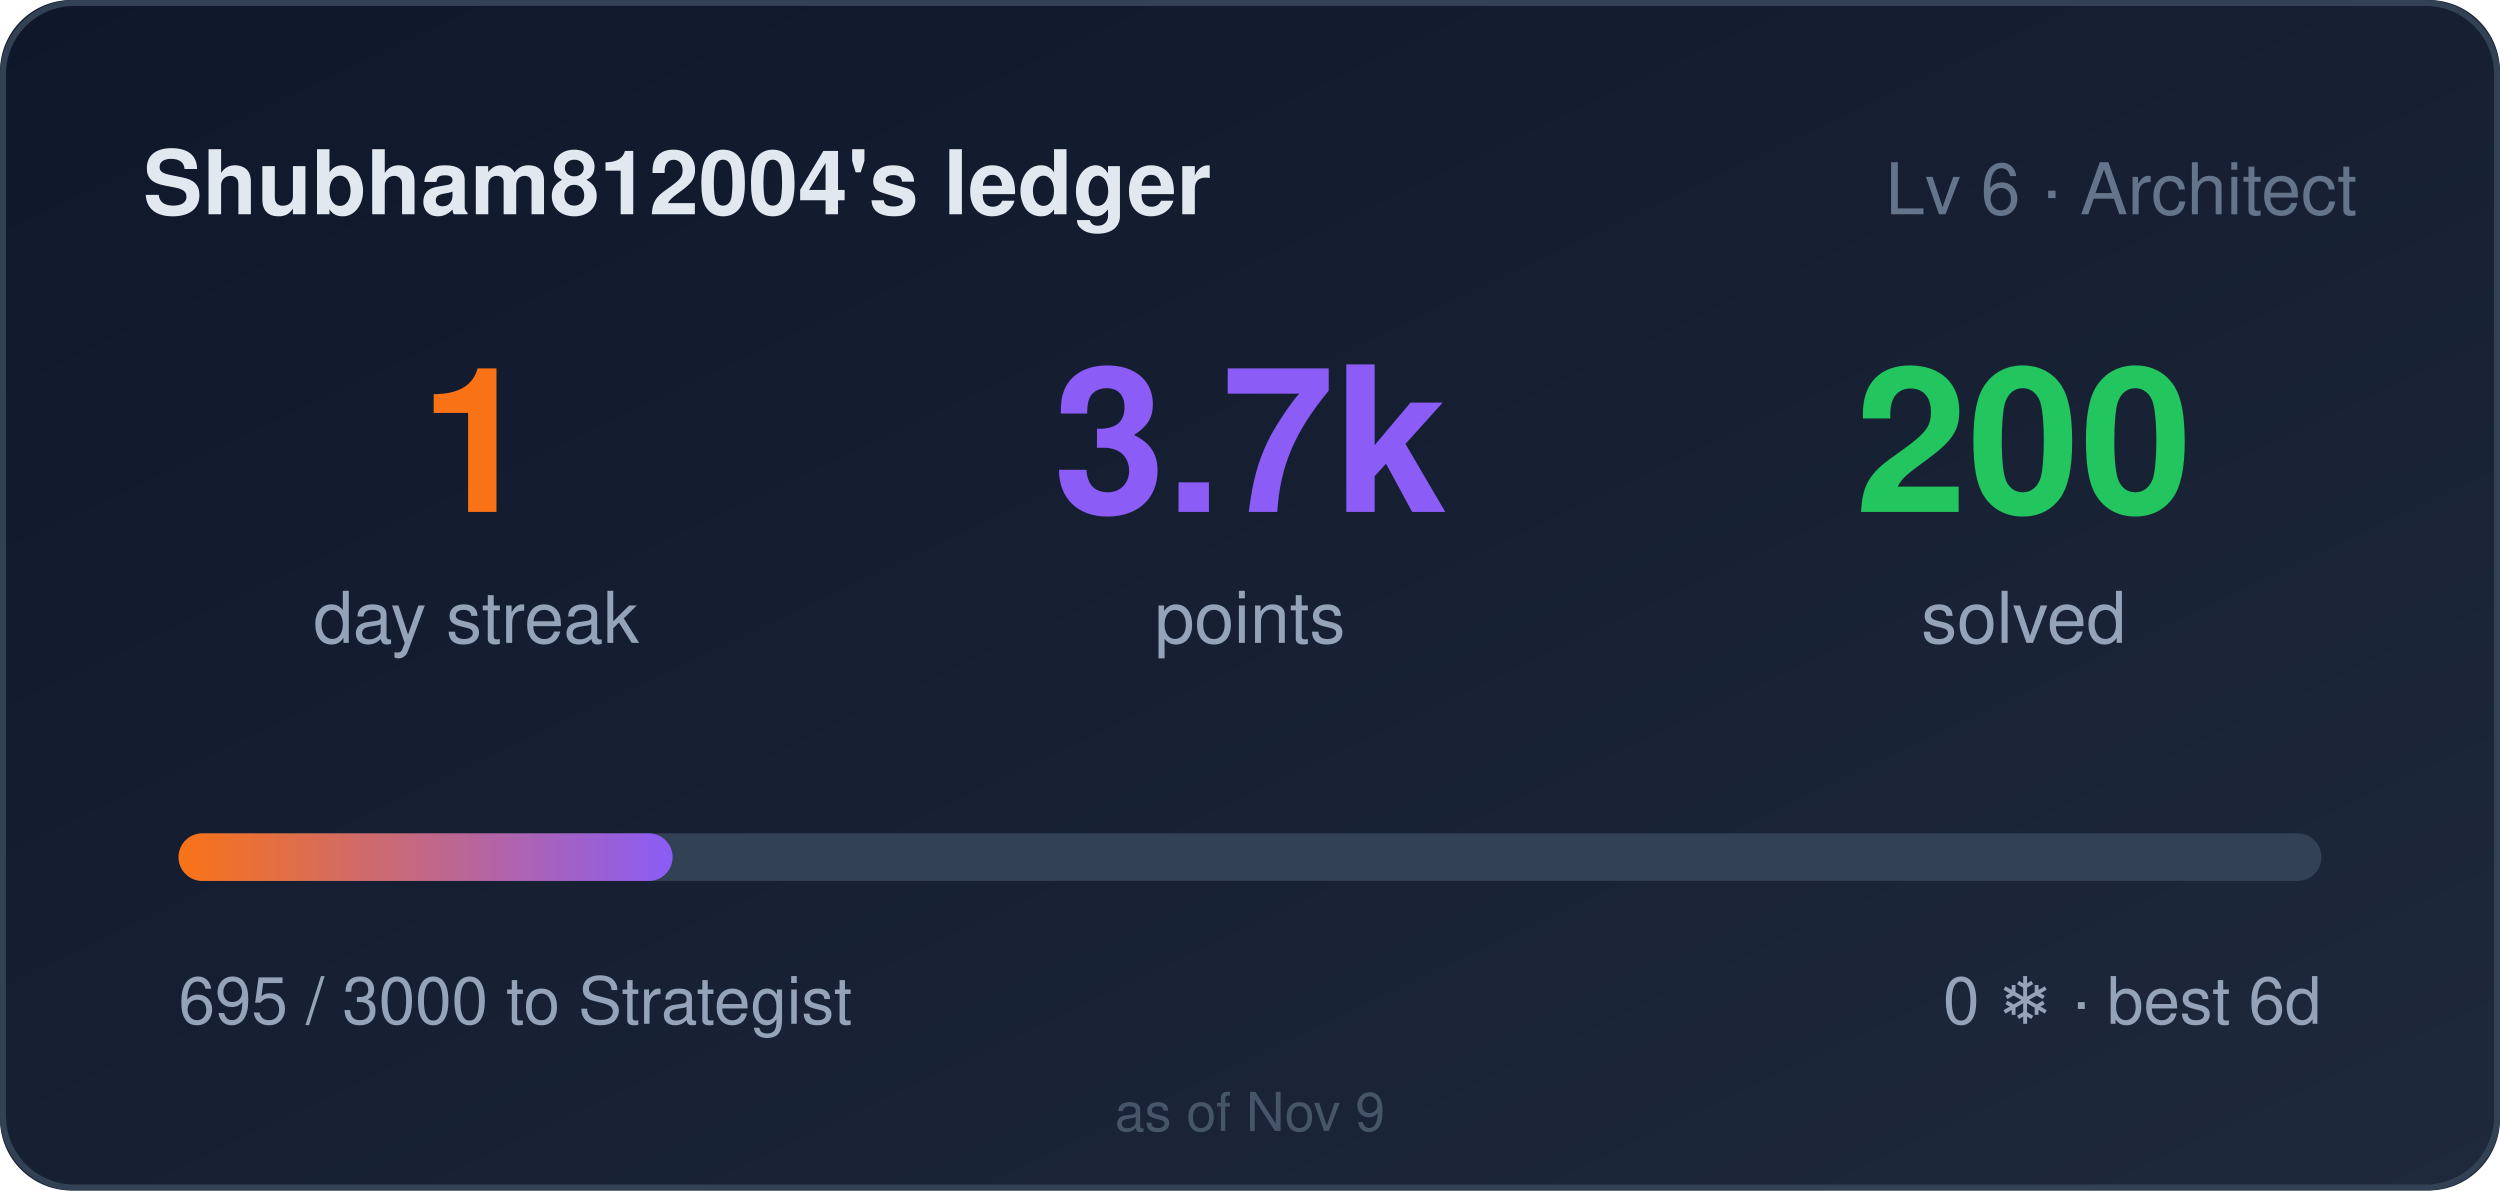
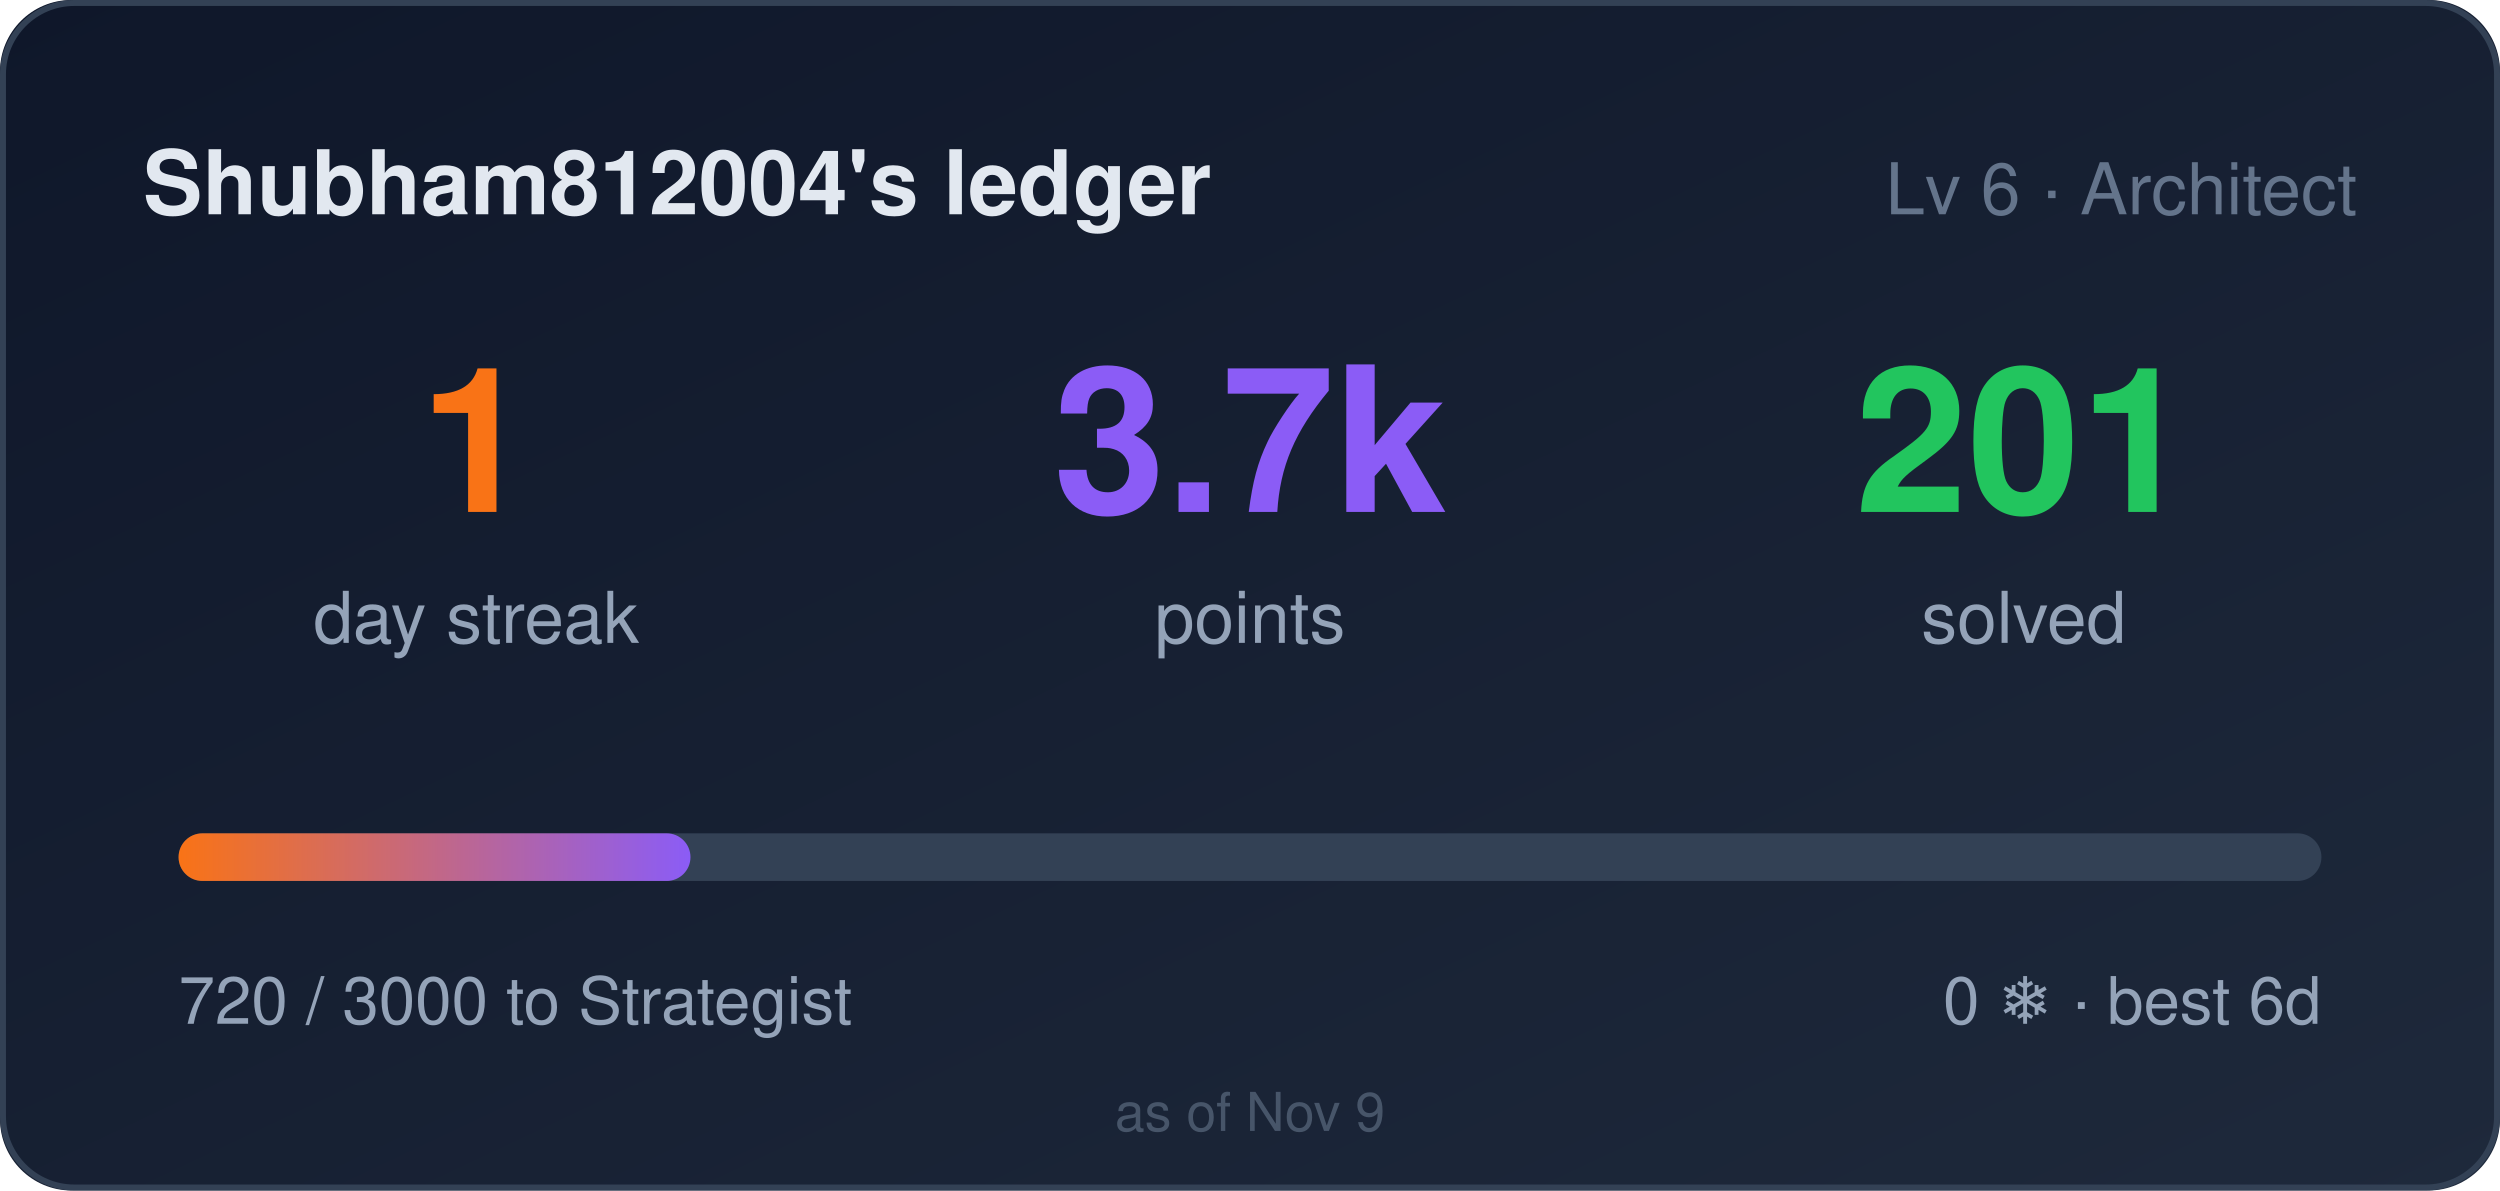
- <svg xmlns="http://www.w3.org/2000/svg" width="420" height="200" role="img" aria-label="Shubham812004's ledger: 1 day streak, 3695 points">
+ <svg xmlns="http://www.w3.org/2000/svg" width="420" height="200" role="img" aria-label="Shubham812004's ledger: 1 day streak, 3720 points">
  <style>
    .bar,.n{transform-box:fill-box}
    .bar{transform-origin:left center}
    @media (prefers-reduced-motion: no-preference){
      .bar{animation:cl-grow .9s cubic-bezier(.22,1,.36,1) both}
      .n{animation:cl-rise .5s ease-out both}
      .n2{animation-delay:.08s}
      .n3{animation-delay:.16s}
    }
    @keyframes cl-grow{from{transform:scaleX(0)}to{transform:scaleX(1)}}
    @keyframes cl-rise{from{opacity:0;transform:translateY(6px)}to{opacity:1;transform:none}}
  </style>
  <defs>
    <linearGradient id="bg" x1="0" y1="0" x2="1" y2="1">
      <stop offset="0" stop-color="#0f172a" />
      <stop offset="1" stop-color="#1e293b" />
    </linearGradient>
    <linearGradient id="bar" x1="0" y1="0" x2="1" y2="0">
      <stop offset="0" stop-color="#f97316" />
      <stop offset="1" stop-color="#8b5cf6" />
    </linearGradient>
  </defs>
  <rect width="420" height="200" rx="12" fill="url(#bg)" />
  <rect x="0.5" y="0.5" width="419" height="199" rx="12" fill="none" stroke="#334155" />
  <text x="24" y="36" fill="#e2e8f0" font-size="15" font-weight="600" font-family="Segoe UI,Helvetica,Arial,sans-serif">Shubham812004's ledger</text>
  <text x="396" y="36" fill="#64748b" font-size="12" text-anchor="end" font-family="Segoe UI,Helvetica,Arial,sans-serif">Lv 6 · Architect</text>
  <g font-family="Segoe UI,Helvetica,Arial,sans-serif">
    <text class="n n1" x="80" y="86" fill="#f97316" font-size="34" font-weight="700" text-anchor="middle">1</text>
    <text x="80" y="108" fill="#94a3b8" font-size="12" text-anchor="middle">day streak</text>
    <text class="n n2" x="210" y="86" fill="#8b5cf6" font-size="34" font-weight="700" text-anchor="middle">3.7k</text>
    <text x="210" y="108" fill="#94a3b8" font-size="12" text-anchor="middle">points</text>
-     <text class="n n3" x="340" y="86" fill="#22c55e" font-size="34" font-weight="700" text-anchor="middle">200</text>
+     <text class="n n3" x="340" y="86" fill="#22c55e" font-size="34" font-weight="700" text-anchor="middle">201</text>
    <text x="340" y="108" fill="#94a3b8" font-size="12" text-anchor="middle">solved</text>
  </g>
  <rect x="30" y="140" width="360" height="8" rx="4" fill="#334155" />
-   <rect class="bar" x="30" y="140" width="83" height="8" rx="4" fill="url(#bar)" />
-   <text x="30" y="172" fill="#94a3b8" font-size="11" font-family="Segoe UI,Helvetica,Arial,sans-serif">695 / 3000 to Strategist</text>
+   <rect class="bar" x="30" y="140" width="86" height="8" rx="4" fill="url(#bar)" />
+   <text x="30" y="172" fill="#94a3b8" font-size="11" font-family="Segoe UI,Helvetica,Arial,sans-serif">720 / 3000 to Strategist</text>
  <text x="390" y="172" fill="#94a3b8" font-size="11" text-anchor="end" font-family="Segoe UI,Helvetica,Arial,sans-serif">0 ❄ · best 6d</text>
  <text x="210" y="190" fill="#475569" font-size="9" text-anchor="middle" font-family="Segoe UI,Helvetica,Arial,sans-serif">as of Nov 9</text>
</svg>
